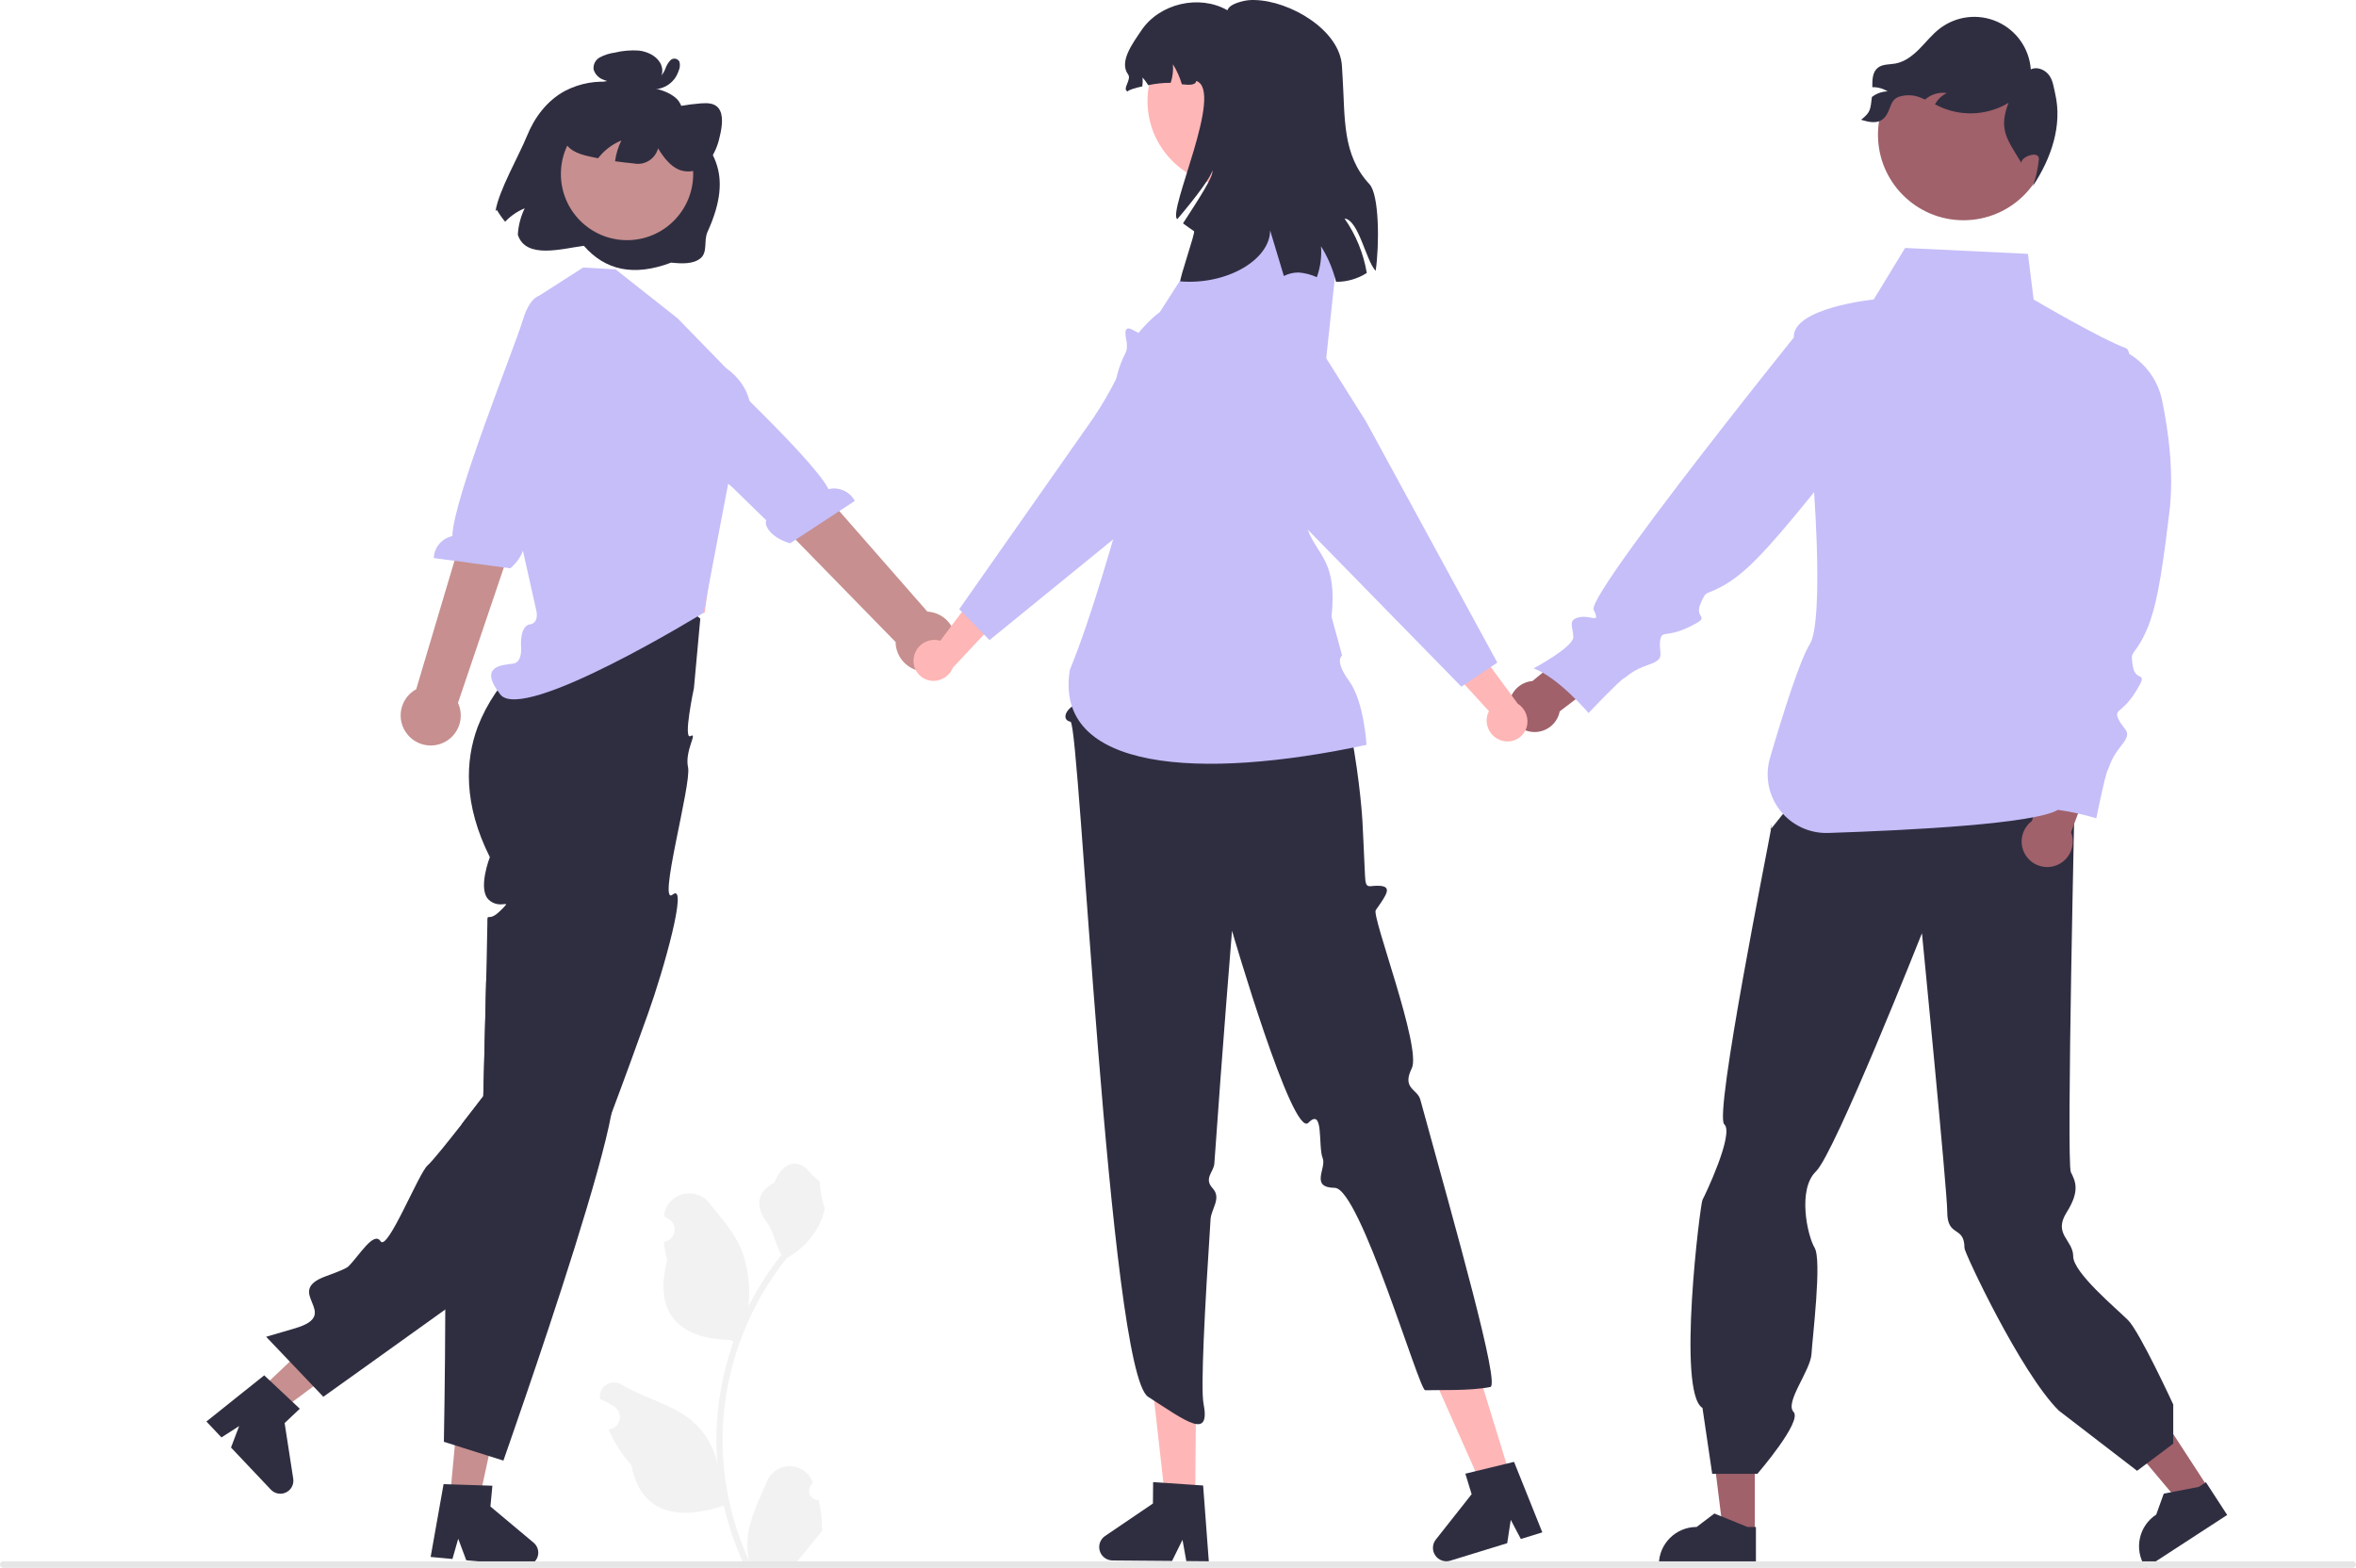
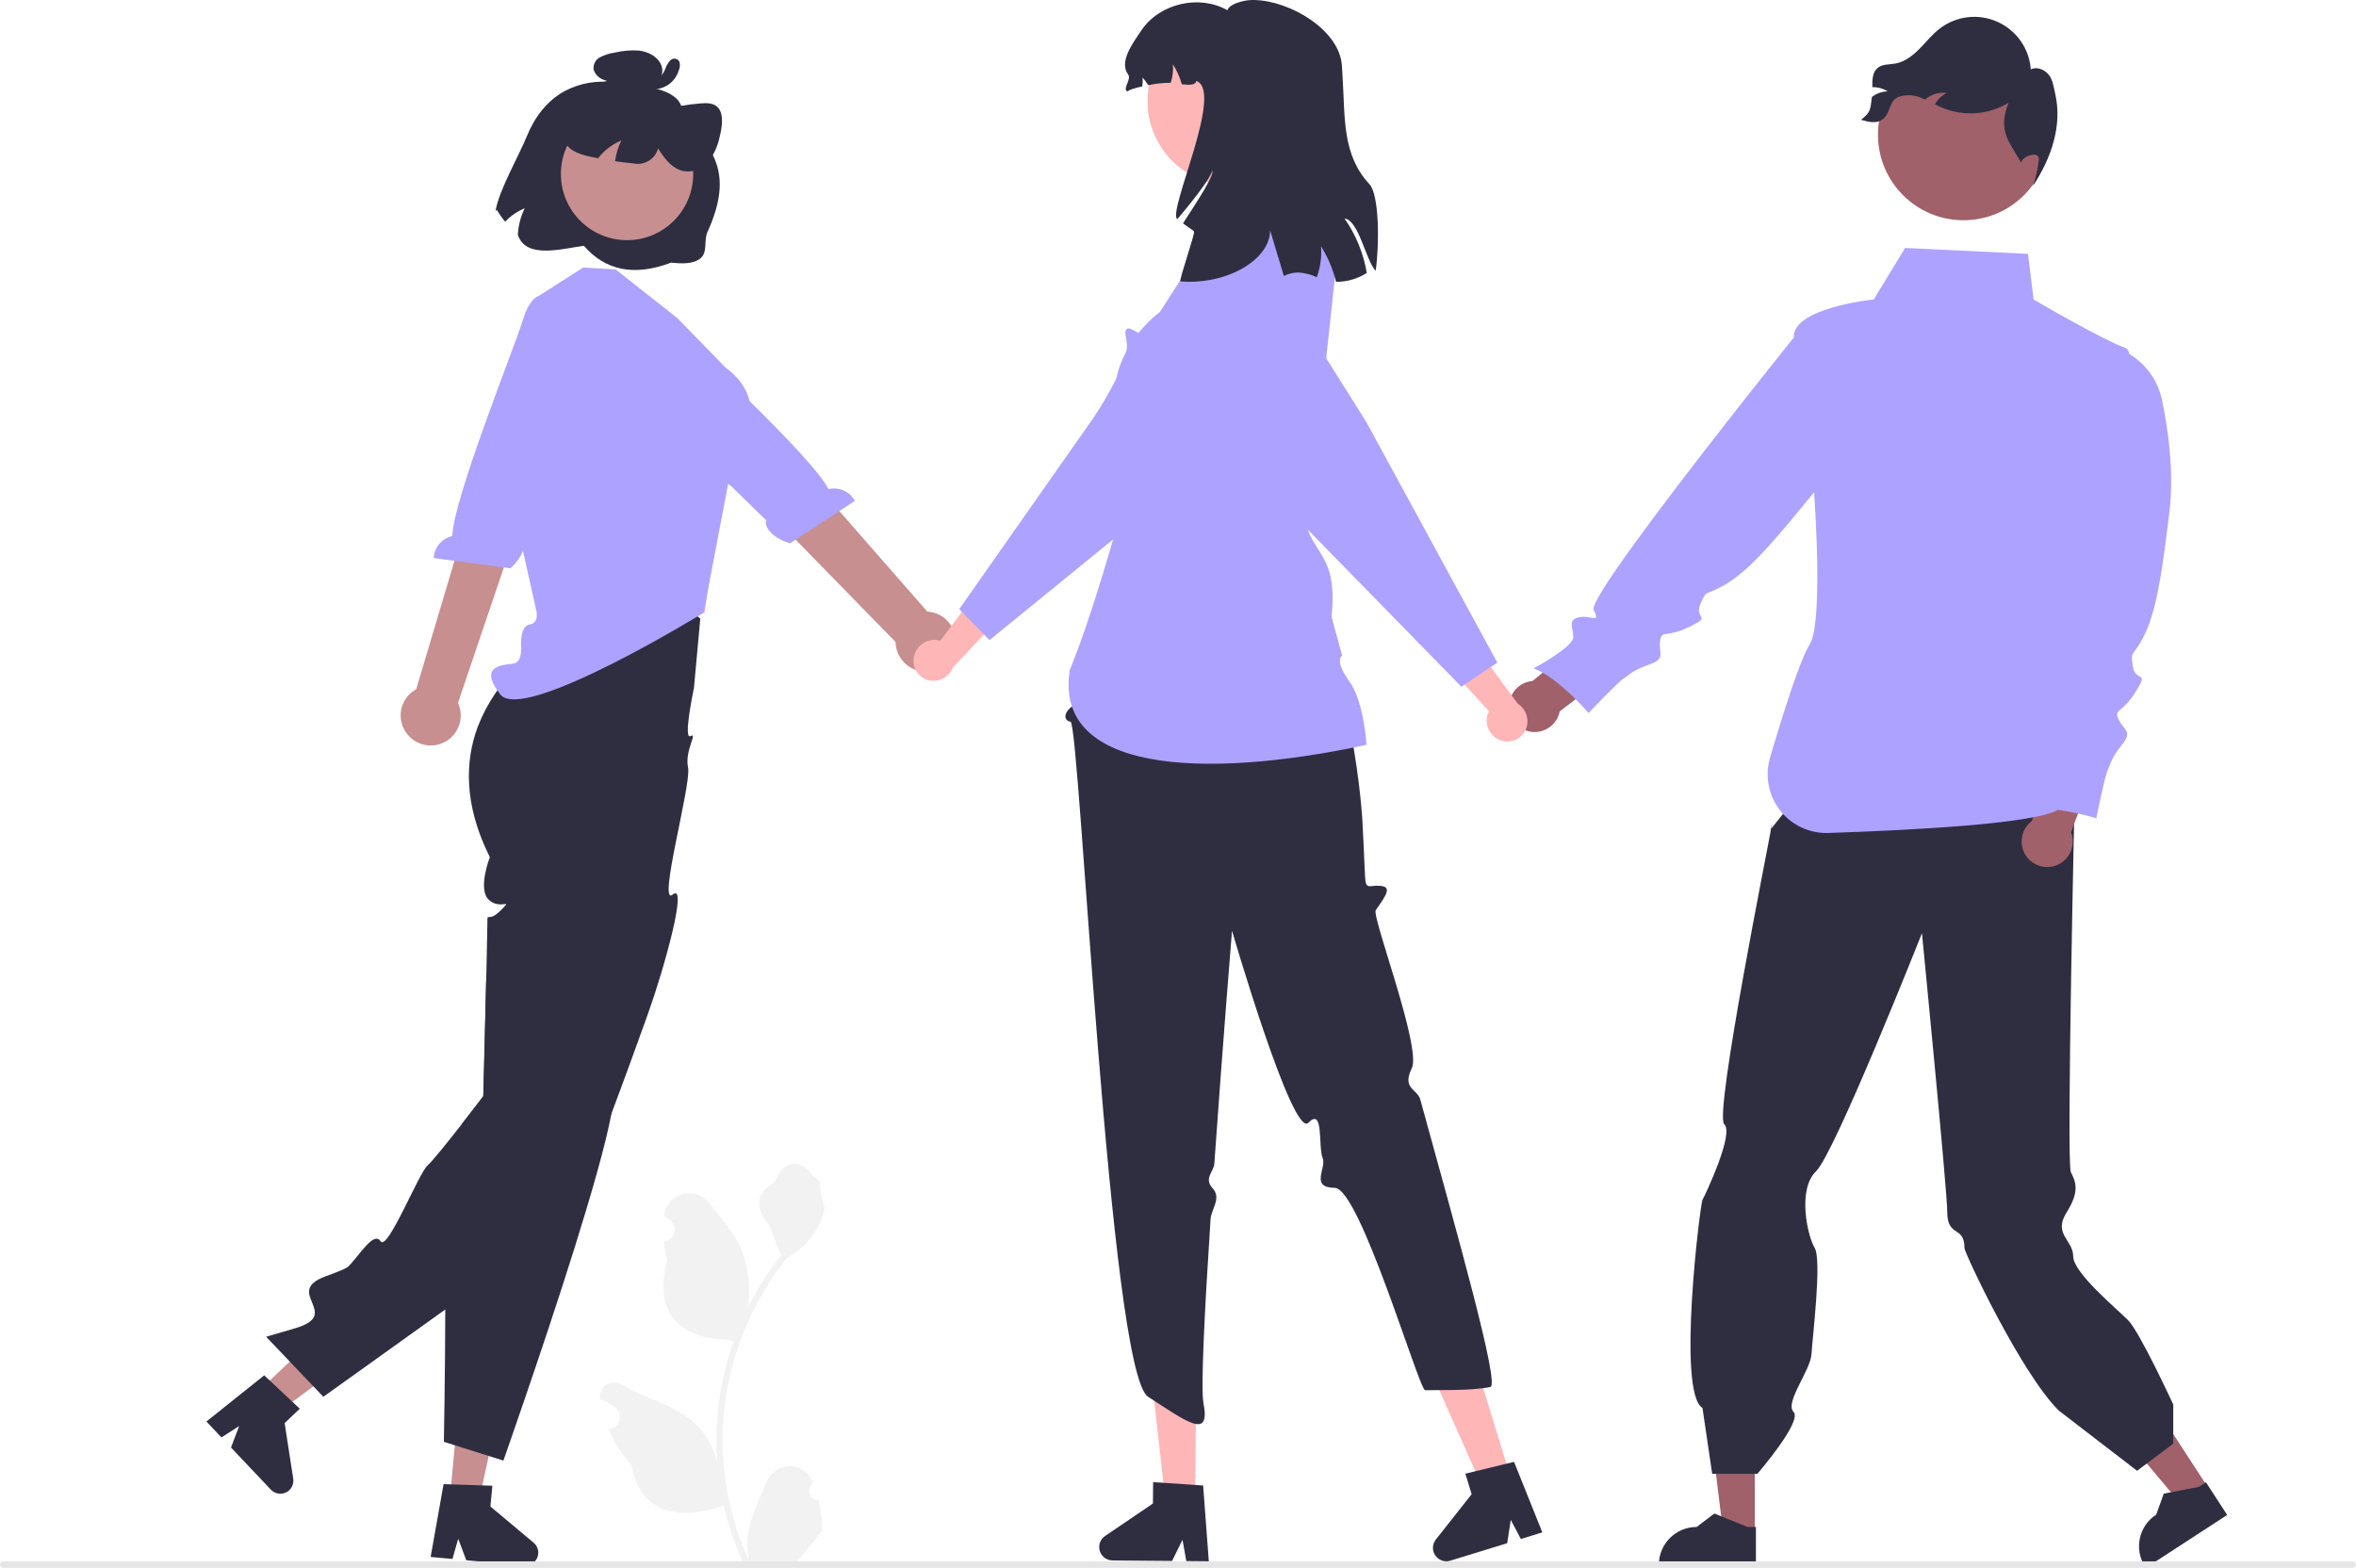
<svg xmlns="http://www.w3.org/2000/svg" data-name="Layer 1" width="722.73" height="481.009" viewBox="0 0 722.73 481.009">
  <polygon points="677.424 456.495 669.306 461.773 645.084 432.974 657.065 425.184 677.424 456.495" fill="#a0616a" />
  <path d="M921.851,674.273l-24.963,16.232-.205-.316a11.59,11.59,0,0,1,3.398-16.034l.001-0,2.31-6.424,10.757-2.073,2.179-1.417Z" transform="translate(-238.6348 -209.4957)" fill="#2f2e41" />
  <polygon points="538.307 470.326 528.625 470.325 524.019 432.977 538.309 432.978 538.307 470.326" fill="#a0616a" />
  <path d="M777.283,689.922l-29.776-.001v-.377a11.59,11.59,0,0,1,11.59-11.589h.001l5.439-4.126,10.148,4.127,2.599 0Z" transform="translate(-238.6348 -209.4957)" fill="#2f2e41" />
  <path d="M877.168,451.359l-86.829,1.909-8.607,10.758s.744-3.793.082.373-17.414,87.23-14.247,90.016-6.004,22.02-6.678,23.193-7.933,59.07,0,63.831l2.98,20.209h13.866s13.891-16.075,11.095-18.989,5.2-12.604,5.505-17.8,3.225-28.764.963-32.542-5.319-17.96.418-23.458,32.498-73.057,32.498-73.057,7.776,79.202,7.758,85.421c-.024,8.088,5.287,4.085,5.287,11.185,0,1.434,17.294,38.303,28.916,49.827l24.035,18.488,11.093-8.32V640.387s-10.28-22.298-13.866-25.884S874.612,599.94,874.612,594.919s-6.233-6.77-2.041-13.426,2.758-9.525,1.324-12.394,1.286-120.415,1.286-120.415Z" transform="translate(-238.6348 -209.4957)" fill="#2f2e41" />
  <circle cx="602.327" cy="41.33" r="26.238" fill="#a0616a" />
  <path d="M861.923,461.387l7.386-22.233,13.289,2.447-8.645,23.228a7.843,7.843,0,1,1-12.03-3.442Z" transform="translate(-238.6348 -209.4957)" fill="#a0616a" />
  <path d="M708.749,418.421l18.096-14.878,9.942,9.152L717.095,427.744a7.843,7.843,0,1,1-8.346-9.323Z" transform="translate(-238.6348 -209.4957)" fill="#a0616a" />
  <path d="M809.547,246.236c2.829.878,5.556,1.396,7.395-.924s1.359-4.973,4.095-6.092a9.679,9.679,0,0,1,6.989.324c.397.148.786.314,1.165.481.213-.185.425-.36.656-.527a8.337,8.337,0,0,1,6-1.461,8.18,8.18,0,0,0-3.633,3.467c.758.379,1.525.758,2.302,1.082a22.697,22.697,0,0,0,20.254-1.535c-3.032,7.987-.675,10.834,3.772,18.128l.176.425c-.444-1.914,5.371-4.123,5.371-1.35a33.127,33.127,0,0,1-1.849,8.32c5.704-8.588,9.069-18.636,6.859-28.278-.471-2.024-.684-4.197-1.969-5.842-1.285-1.636-3.651-2.598-5.519-1.673a17.396,17.396,0,0,0-27.992-12.48c-2.311,1.784-4.132,4.123-6.194,6.203-2.062,2.08-4.502,3.975-7.386,4.493-1.83.324-3.892.129-5.352,1.285-1.692,1.34-1.71,3.698-1.701,5.963a8.327,8.327,0,0,1,4.687,1.285,8.148,8.148,0,0,0-4.733,1.664.509.509,0,0,0-.074.055C812.366,243.056,812.569,243.86,809.547,246.236Z" transform="translate(-238.6348 -209.4957)" fill="#2f2e41" />
-   <path d="M901.86,332.238a21.716,21.716,0,0,0-10.058-14.167c-.191-.979-.531-1.606-1.052-1.791-7.458-2.651-28.277-14.899-28.277-14.899l-1.745-14.006L823.054,285.564,813.414,301.38s-24.972,2.51-24.509,11.652c-6.048,7.543-32.969,41.249-49.104,63.538-7.712,10.653-12.963,18.702-12.289,20.034,2.271,4.488-.919,1.46-4.488,2.271-3.569.811-1.839,2.92-1.758,6.029s-12.194,9.652-12.194,9.652c7.489,2.677,16.87,13.681,16.87,13.681s9.085-9.571,10.734-10.571,2.569-2.46,7.787-4.272c5.218-1.811,3.028-3.19,3.407-7.029.379-3.839,1.649-1,8.976-4.542s1.379-2.19,3.407-7.029c2.028-4.84,1.379-2.19,7.976-6.191,3.965-2.405,7.904-5.937,13.384-12.033,3.637-4.046,7.953-9.219,13.41-15.949.037-.046.072-.093.109-.139.367,5.456.649,10.914.817,16.088.477,14.703.022,27.101-2.118,30.515-3.004,4.792-8.089,20.829-12.222,34.91A17.995,17.995,0,0,0,799.469,465.041c25.642-.845,63.164-2.802,70.477-7.093a81.017,81.017,0,0,1,11.758,2.584s2.588-12.94,3.45-14.665c.863-1.725.863-3.45,4.313-7.764,3.451-4.313.863-4.313-.863-7.764-1.725-3.45.863-1.725,5.176-8.626,4.313-6.901,0-2.588-.863-7.764-.863-5.176,0-2.588,3.451-9.489,2.859-5.718,4.534-13.221,6.496-27.891.406-3.035.824-6.369,1.267-10.065C905.597,354.294,903.744,341.254,901.86,332.238Z" transform="translate(-238.6348 -209.4957)" fill="#c5bef9" />
+   <path d="M901.86,332.238a21.716,21.716,0,0,0-10.058-14.167c-.191-.979-.531-1.606-1.052-1.791-7.458-2.651-28.277-14.899-28.277-14.899l-1.745-14.006L823.054,285.564,813.414,301.38s-24.972,2.51-24.509,11.652c-6.048,7.543-32.969,41.249-49.104,63.538-7.712,10.653-12.963,18.702-12.289,20.034,2.271,4.488-.919,1.46-4.488,2.271-3.569.811-1.839,2.92-1.758,6.029s-12.194,9.652-12.194,9.652c7.489,2.677,16.87,13.681,16.87,13.681s9.085-9.571,10.734-10.571,2.569-2.46,7.787-4.272c5.218-1.811,3.028-3.19,3.407-7.029.379-3.839,1.649-1,8.976-4.542s1.379-2.19,3.407-7.029c2.028-4.84,1.379-2.19,7.976-6.191,3.965-2.405,7.904-5.937,13.384-12.033,3.637-4.046,7.953-9.219,13.41-15.949.037-.046.072-.093.109-.139.367,5.456.649,10.914.817,16.088.477,14.703.022,27.101-2.118,30.515-3.004,4.792-8.089,20.829-12.222,34.91A17.995,17.995,0,0,0,799.469,465.041c25.642-.845,63.164-2.802,70.477-7.093a81.017,81.017,0,0,1,11.758,2.584s2.588-12.94,3.45-14.665c.863-1.725.863-3.45,4.313-7.764,3.451-4.313.863-4.313-.863-7.764-1.725-3.45.863-1.725,5.176-8.626,4.313-6.901,0-2.588-.863-7.764-.863-5.176,0-2.588,3.451-9.489,2.859-5.718,4.534-13.221,6.496-27.891.406-3.035.824-6.369,1.267-10.065C905.597,354.294,903.744,341.254,901.86,332.238Z" transform="translate(-238.6348 -209.4957)" fill="#ada2ff" />
  <path d="M489.746,669.701a2.807,2.807,0,0,1-2.035-4.866l.192-.765q-.038-.092-.076-.184a7.539,7.539,0,0,0-13.907.052c-2.275,5.478-5.17,10.966-5.883,16.758a22.304,22.304,0,0,0,.392,7.671,89.419,89.419,0,0,1-8.134-37.139,86.303,86.303,0,0,1,.535-9.628q.444-3.931,1.231-7.807a90.455,90.455,0,0,1,17.938-38.337A24.073,24.073,0,0,0,490.01,585.069a18.364,18.364,0,0,0,1.67-5.018c-.487.064-1.838-7.359-1.47-7.815-.679-1.031-1.895-1.543-2.637-2.549-3.689-5.002-8.773-4.129-11.426,2.669-5.669,2.861-5.724,7.606-2.245,12.169,2.213,2.903,2.517,6.832,4.459,9.94-.2.256-.408.503-.607.759a91.04,91.04,0,0,0-9.502,15.054,37.846,37.846,0,0,0-2.259-17.579c-2.163-5.217-6.216-9.611-9.786-14.122-4.288-5.418-13.08-3.053-13.836,3.814q-.011.1-.021.199.795.449,1.557.952a3.808,3.808,0,0,1-1.535,6.93l-.078.012a37.891,37.891,0,0,0,.999,5.665c-4.58,17.71,5.307,24.16,19.424,24.45.312.16.615.32.927.471a92.926,92.926,0,0,0-5.002,23.539,88.138,88.138,0,0,0,.064,14.231l-.024-.168a23.289,23.289,0,0,0-7.95-13.448c-6.118-5.026-14.762-6.877-21.363-10.917a4.371,4.371,0,0,0-6.694,4.252q.013.088.027.176a25.58,25.58,0,0,1,2.869,1.382q.795.449,1.557.952a3.808,3.808,0,0,1-1.535,6.93l-.078.012c-.056.008-.104.016-.16.024a37.923,37.923,0,0,0,6.975,10.923c2.863,15.46,15.162,16.927,28.318,12.425h.008a92.897,92.897,0,0,0,6.24,18.218h22.293c.08-.248.152-.503.224-.751a25.328,25.328,0,0,1-6.169-.367c1.654-2.03,3.308-4.075,4.962-6.105a1.385,1.385,0,0,0,.104-.12c.839-1.039,1.686-2.069,2.525-3.108l0-.001a37.101,37.101,0,0,0-1.087-9.451Z" transform="translate(-238.6348 -209.4957)" fill="#f2f2f2" />
  <polygon points="79.642 426.488 85.793 432.989 114.354 411.829 105.276 402.234 79.642 426.488" fill="#c78f8f" />
  <path d="M328.356,639.579l-6.964-6.542-1.71-1.602-17.728,14.173,4.612,4.874,5.428-3.481-2.494,6.583,12.227,12.923a4,4,0,0,0,6.861-3.356l-2.639-17.071,4.65-4.397Z" transform="translate(-238.6348 -209.4957)" fill="#2f2e41" />
  <path d="M453.459,399.282l-1.95,21.29s-3.404,16.04-1.047,14.74-1.869,4.551-.756,9.626-9.507,42.914-4.697,38.994-2.78,23.16-7.58,36.52c-1.47,4.13-2.98,8.31-4.5,12.46-.3.84-.6,1.67-.91,2.51-1.97,5.4-3.94,10.72-5.83,15.74-.27.7-.53,1.4-.79,2.09-.01.02-.01.04-.02.04-6.22,16.37-11.55,29.25-13.68,31.38-1.11,1.11-18.72,13.83-36.47,26.57-18.63,13.37-37.41,26.77-37.41,26.77l-17.54-18.4s.42-.12,1.21-.36c1.46-.42,4.16-1.21,7.7-2.26,14.76-4.35-3.99-11.12,9.41-15.96,3.78-1.36,6.3-2.42,6.87-2.98,3.33-3.25,7.8-11,9.91-7.75s11.68-20.9,14.44-23.29c1.48-1.29,6.31-7.32,10.45-12.62,3.56-4.56,6.62-8.59,6.62-8.59s.06-2.16.15-5.6c.13-5.09.32-13,.52-20.92-.01-.01-.01-.01,0-.01.07-2.98.14-5.96.21-8.79.05-2.19.1-4.3.15-6.25.13-5.84.22-10.26.22-11.36,0-3.61,0-.8,2.85-2.98a12.888,12.888,0,0,0,1.21-1.08,14.59,14.59,0,0,0,1.68-1.79c.21-.45-1.1.16-2.8-.18a5.085,5.085,0,0,1-2.46-1.26c-3.58-3.22.28-13.12.28-13.12-8.14-16.28-7.55-29.63-3.74-39.92a51.208,51.208,0,0,1,13.21-19.35,47.803,47.803,0,0,1,7.23-5.67l.25-1.35,2.75-14.89a33.18,33.18,0,0,1,4.55-2.07,31.584,31.584,0,0,1,15.26-1.52,45.547,45.547,0,0,1,14.61,4.73A54.067,54.067,0,0,1,453.459,399.282Z" transform="translate(-238.6348 -209.4957)" fill="#2f2e41" />
  <polygon points="138.02 459.658 146.931 460.487 154.44 425.743 141.287 424.52 138.02 459.658" fill="#c78f8f" />
  <path d="M402.319,682.772,389.079,671.682l.6-6.38-3.08-.1-9.54-.31h-.01l-2.34-.08-3.97,22.34,6.69.62,1.77-6.2,2.47,6.6,3.54.33,14.17,1.32c.12.01.25.02.37.02a3.973,3.973,0,0,0,2.98-1.34,3.916,3.916,0,0,0,1.01-2.3A3.995,3.995,0,0,0,402.319,682.772Z" transform="translate(-238.6348 -209.4957)" fill="#2f2e41" />
  <path d="M426.189,551.162c-3.39,18.45-17.74,61.71-26.42,87.03-3.95,11.57-6.71,19.4-6.71,19.4l-4.5-1.42h-.01l-7.61-2.4-2.77-.88h-.01l-3.36-1.07s.39-20.66.43-40.58c.03-8.35-.01-16.58-.17-23.1-.18-7.11-.49-12.2-1-13.21-2.11-4.14,1.42-4.58,5.15-5.62,3.74-1.05.82-2.63-.63-5.99-.979-2.24.95-5.23,2.32-6.93a16.701,16.701,0,0,1,1.21-1.37s-.66-.23-1.84-.63c3.56-4.56,6.62-8.59,6.62-8.59s.06-2.16.15-5.6c.13-5.09.32-13,.52-20.92-.01-.01-.01-.01,0-.01.07-2.98.14-5.96.21-8.79,5.72,4.39,11.28,8.69,16.32,12.67a.051.051,0,0,1,.02.04c12.11,9.57,21.2,17.25,22.48,19.69C427.169,543.982,426.969,546.922,426.189,551.162Z" transform="translate(-238.6348 -209.4957)" fill="#2f2e41" />
  <path d="M960.365,690.5H239.635a1,1,0,0,1,0-2H960.365a1,1,0,1,1,0,2Z" transform="translate(-238.6348 -209.4957)" fill="#e6e6e6" />
  <polygon points="164.915 153.798 166.789 171.18 165.687 193.973 216.172 187.975 220.915 153.798 214.871 153.858 164.915 153.798" fill="#ffb6b6" />
-   <path d="M446.493,307.152l-19-15h0l-9.974-.58-14.799,9.481L399.096,319.54,390.526,340.358,403.096,396.54s1.179,4.032-1.911,4.516-2.719,6.427-2.719,6.427.629,5.15-2.371,5.604-11.0.454-4,9.454,62.366-25.04,62.366-25.04l8.041-42.194s15.595-20.946-1.2-32.942Z" transform="translate(-238.6348 -209.4957)" fill="#c5bef9" />
+   <path d="M446.493,307.152l-19-15h0l-9.974-.58-14.799,9.481L399.096,319.54,390.526,340.358,403.096,396.54s1.179,4.032-1.911,4.516-2.719,6.427-2.719,6.427.629,5.15-2.371,5.604-11.0.454-4,9.454,62.366-25.04,62.366-25.04l8.041-42.194s15.595-20.946-1.2-32.942Z" transform="translate(-238.6348 -209.4957)" fill="#ada2ff" />
  <path d="M363.549,434.71a9.157,9.157,0,0,1,2.763-13.767l23.899-80.205,14.944,7.524-26.027,76.875a9.207,9.207,0,0,1-15.58,9.573Z" transform="translate(-238.6348 -209.4957)" fill="#c78f8f" />
-   <path d="M406.152,300.31s-4.272-2.27-7.194,7.554c-2.339,7.865-21.321,54.713-21.563,66.103a7.194,7.194,0,0,0-5.696,6.733l23.469,3.145c4.101-3.459,5.177-8.131,3.59-9.517l5.096-13.917L425.112,316.132l-15.843-14.235Z" transform="translate(-238.6348 -209.4957)" fill="#c5bef9" />
+   <path d="M406.152,300.31s-4.272-2.27-7.194,7.554c-2.339,7.865-21.321,54.713-21.563,66.103a7.194,7.194,0,0,0-5.696,6.733l23.469,3.145c4.101-3.459,5.177-8.131,3.59-9.517l5.096-13.917L425.112,316.132l-15.843-14.235Z" transform="translate(-238.6348 -209.4957)" fill="#ada2ff" />
  <path d="M531.553,408.347a9.157,9.157,0,0,0-8.445-11.218L468.284,334.515,456.654,348.392l56.711,58.061a9.207,9.207,0,0,0,18.188,1.894Z" transform="translate(-238.6348 -209.4957)" fill="#c78f8f" />
-   <path d="M435.019,305.587s2.87-3.894,9.753,3.7c5.51,6.08,42.884,40.113,48.028,50.278a7.194,7.194,0,0,1,8.048,3.608l-19.801,12.985c-5.193-1.345-8.184-5.092-7.353-7.029l-10.613-10.345-38.316-30.732,8.129-19.687Z" transform="translate(-238.6348 -209.4957)" fill="#c5bef9" />
+   <path d="M435.019,305.587s2.87-3.894,9.753,3.7c5.51,6.08,42.884,40.113,48.028,50.278a7.194,7.194,0,0,1,8.048,3.608l-19.801,12.985c-5.193-1.345-8.184-5.092-7.353-7.029l-10.613-10.345-38.316-30.732,8.129-19.687Z" transform="translate(-238.6348 -209.4957)" fill="#ada2ff" />
  <path d="M699.015,436.613a6.427,6.427,0,0,1-4.031-8.007,6.165,6.165,0,0,1,.401-.937l-15.142-16.539,5.689-10.636,18.293,24.899a6.41,6.41,0,0,1,2.686,7.35,6.134,6.134,0,0,1-7.736,3.925h0Q699.094,436.641,699.015,436.613Z" transform="translate(-238.6348 -209.4957)" fill="#ffb6b6" />
-   <path d="M601.941,310.99a18.9,18.9,0,0,0-.157,7.1,16.911,16.911,0,0,0,.433,1.975c.678,2.426,1.322,4.662,1.944,6.68.365,1.253.741,2.434,1.1,3.53,2.072,6.398,3.69,10.02,4.838,10.782.556.373,1.115.714,1.656,1.048,2.776,1.698,4.787,2.929,3.442,6.064a8.877,8.877,0,0,1-.694,1.288,17.842,17.842,0,0,1-1.474,1.966,10.599,10.599,0,0,0-.844,1.11c-.335.496-.48.913-.3,1.292.228.465.859.697,2.213.762.215.01.461.023.726.022.085.006.174.002.273.003.174.002.371.004.572-.004,1.673-.032,3.832.849,6.142,2.194,6.818,3.971,14.854,11.965,14.951,12.065L686.93,420.164l.977-.655,2.322-1.56.803-.536.917-.616,3.99-2.67,2.017-1.347-12.941-23.759-1.408-2.583-1.208-2.228L657.695,338.841l-9.813-15.597-2.19-3.475-9.331-14.819a18.858,18.858,0,0,0-26-5.934q-.212.133-.421.272A18.905,18.905,0,0,0,601.941,310.99Z" transform="translate(-238.6348 -209.4957)" fill="#c5bef9" />
+   <path d="M601.941,310.99a18.9,18.9,0,0,0-.157,7.1,16.911,16.911,0,0,0,.433,1.975c.678,2.426,1.322,4.662,1.944,6.68.365,1.253.741,2.434,1.1,3.53,2.072,6.398,3.69,10.02,4.838,10.782.556.373,1.115.714,1.656,1.048,2.776,1.698,4.787,2.929,3.442,6.064a8.877,8.877,0,0,1-.694,1.288,17.842,17.842,0,0,1-1.474,1.966,10.599,10.599,0,0,0-.844,1.11c-.335.496-.48.913-.3,1.292.228.465.859.697,2.213.762.215.01.461.023.726.022.085.006.174.002.273.003.174.002.371.004.572-.004,1.673-.032,3.832.849,6.142,2.194,6.818,3.971,14.854,11.965,14.951,12.065L686.93,420.164l.977-.655,2.322-1.56.803-.536.917-.616,3.99-2.67,2.017-1.347-12.941-23.759-1.408-2.583-1.208-2.228L657.695,338.841l-9.813-15.597-2.19-3.475-9.331-14.819a18.858,18.858,0,0,0-26-5.934q-.212.133-.421.272A18.905,18.905,0,0,0,601.941,310.99Z" transform="translate(-238.6348 -209.4957)" fill="#ada2ff" />
  <polygon points="366.636 459.976 357.445 459.898 353.376 423.619 366.942 423.734 366.636 459.976" fill="#ffb6b6" />
  <path d="M607.709,665.232l-2.4-.16-9.79-.67-3.15-.21-.06,6.57-14.68,9.96a4.11,4.11,0,0,0,2.28,7.51l18.27.15,3.2-6.48,1.17,6.52,6.9.06Z" transform="translate(-238.6348 -209.4957)" fill="#2f2e41" />
  <polygon points="463.407 453.26 454.622 455.961 439.792 422.603 452.759 418.617 463.407 453.26" fill="#ffb6b6" />
  <path d="M703.088,657.982l-2.34.57-9.529,2.31-3.07.75,1.93,6.29-10.99,13.92a4.112,4.112,0,0,0,4.431,6.48l17.47-5.37,1.09-7.15,3.09,5.86,6.591-2.03Z" transform="translate(-238.6348 -209.4957)" fill="#2f2e41" />
  <path d="M586.783,364.418,569.243,415.392l-.579,4.079c-4.42,4.196,1.132,5.579-.949,6.685s-3.482,4.209-.676,4.763,11.85,199.373,23.781,207.093,19.191,13.304,17,2c-.883-4.554.366-28.972,2.172-56.508.205-3.121,3.438-6.424.633-9.458s.346-5.031.522-7.549c2.516-35.957,5.422-71.456,5.422-71.456s18.594,63.857,23.423,58.914,2.917,7.228,4.393,10.864c1.233,3.039-4.028,9.009,3.704,9.101s25.89,62.162,27.732,62.091c3.649-.139,13.908.254,20-1,3.008-.619-10.345-47.613-21.496-88.193-.889-3.236-5.729-3.311-2.616-9.559s-12.374-46.674-11.045-48.544c3.528-4.963,4.871-7.12,1.392-7.445s-4.507,1.583-4.695-3.231-.788-16.685-.788-16.685-2.52-46.949-20.166-72.888l-1.505-15.412Z" transform="translate(-238.6348 -209.4957)" fill="#2f2e41" />
-   <path d="M630.604,267.096l-23.261,3.312-1.404,16.843-11.478,17.955s-25.514,17.955-7.72,46.318c-6.771,24.433-13.504,47.865-19.922,63.487-5,31,39.793,33.971,91,23,0,0-.706-13.255-5.353-19.628s-2.117-7.764-2.117-7.764L647.101,398.716c1.837-17.208-4.367-18.753-7.283-26.704l8.853-82.494Z" transform="translate(-238.6348 -209.4957)" fill="#c5bef9" />
+   <path d="M630.604,267.096l-23.261,3.312-1.404,16.843-11.478,17.955s-25.514,17.955-7.72,46.318c-6.771,24.433-13.504,47.865-19.922,63.487-5,31,39.793,33.971,91,23,0,0-.706-13.255-5.353-19.628s-2.117-7.764-2.117-7.764L647.101,398.716c1.837-17.208-4.367-18.753-7.283-26.704l8.853-82.494Z" transform="translate(-238.6348 -209.4957)" fill="#ada2ff" />
  <path d="M518.94,411.288a6.428,6.428,0,0,1,7.13-5.435,6.169,6.169,0,0,1,.995.221l13.474-17.924,11.5,3.637-21.112,22.558a6.41,6.41,0,0,1-6.731,3.991,6.134,6.134,0,0,1-5.281-6.882v0Q518.926,411.371,518.94,411.288Z" transform="translate(-238.6348 -209.4957)" fill="#ffb6b6" />
-   <path d="M638.619,299.692c-.33-.41-.69-.81-1.07-1.2a18.832,18.832,0,0,0-20.83-4.24c-.34.14-.68.3-1.01.46-11.95,5.87-18.4,9.78-19.18,11.61-.27.62-.5,1.23-.73,1.82-.22.58-.43,1.13-.65,1.63-.92,2.14-1.98,3.47-4.68,2.87a10.805,10.805,0,0,1-2.57-.99c-.37-.18-.71-.37-1.03-.55-1.16-.64-2-1.1-2.57-.68-.55.41-.57,1.45-.07,3.86a8.049,8.049,0,0,1-.08,3.03,34.445,34.445,0,0,1-3.08,8.35,110.225,110.225,0,0,1-6.98,11.98l-23.79,33.92-1.61,2.29-1.76,2.51-14.04,20.02.83.85,3.48,3.55.77.79.7.72,1.81,1.85,1.7,1.73,37.93-30.9,4.23-3.45,7.58-6.18,15.53-12.65,29.39-27.2a18.705,18.705,0,0,0,6.05-13.35c0-.17.01-.33.01-.5A18.69,18.69,0,0,0,638.619,299.692Z" transform="translate(-238.6348 -209.4957)" fill="#c5bef9" />
+   <path d="M638.619,299.692c-.33-.41-.69-.81-1.07-1.2a18.832,18.832,0,0,0-20.83-4.24c-.34.14-.68.3-1.01.46-11.95,5.87-18.4,9.78-19.18,11.61-.27.62-.5,1.23-.73,1.82-.22.58-.43,1.13-.65,1.63-.92,2.14-1.98,3.47-4.68,2.87a10.805,10.805,0,0,1-2.57-.99c-.37-.18-.71-.37-1.03-.55-1.16-.64-2-1.1-2.57-.68-.55.41-.57,1.45-.07,3.86a8.049,8.049,0,0,1-.08,3.03,34.445,34.445,0,0,1-3.08,8.35,110.225,110.225,0,0,1-6.98,11.98l-23.79,33.92-1.61,2.29-1.76,2.51-14.04,20.02.83.85,3.48,3.55.77.79.7.72,1.81,1.85,1.7,1.73,37.93-30.9,4.23-3.45,7.58-6.18,15.53-12.65,29.39-27.2a18.705,18.705,0,0,0,6.05-13.35c0-.17.01-.33.01-.5A18.69,18.69,0,0,0,638.619,299.692Z" transform="translate(-238.6348 -209.4957)" fill="#ada2ff" />
  <circle cx="378.004" cy="30.996" r="25.992" fill="#ffb6b6" />
  <path d="M651.084,276.533a41.04,41.04,0,0,1,6.831,16.705,17.254,17.254,0,0,1-9.421,2.719c-.113-.437-.227-.874-.356-1.311a37.508,37.508,0,0,0-4.273-9.599,22.595,22.595,0,0,1-1.279,9.486,16.647,16.647,0,0,0-5.584-1.441,10.146,10.146,0,0,0-4.532,1.068c-1.635-5.423-3.14-10.408-4.209-13.986-.032,8.968-13.176,16.786-27.518,15.653-.518-.324,4.678-15.07,4.176-15.41-1.149-.761-2.266-1.586-3.383-2.396,4.694-7.252,9.793-15.022,8.919-16.187.065,1.441-5.083,8.369-10.683,14.908-3.108-2.282,14.552-39.415,5.827-42.426-.146,1.311-2.072,1.311-4.419,1.036a23.949,23.949,0,0,0-2.736-6.135,14.41,14.41,0,0,1-.68,5.682,33.09,33.09,0,0,0-6.896.728,22.102,22.102,0,0,0-1.732-2.363,14.074,14.074,0,0,1-.081,2.736c-2.315.502-4.225,1.085-4.5,1.554-1.813-.664,1.279-3.658.146-5.212-2.881-3.885,1.392-9.55,4.095-13.565,5.552-8.223,17.741-11.072,26.369-6.135.389-1.344,2.38-2.234,4.937-2.833a13.394,13.394,0,0,1,3.302-.308c11.007.194,26.288,9.275,26.887,20.266.049,1.101.13,2.299.21,3.577.777,12.302-.178,23.649,8.223,32.649,3.043,3.254,3.075,18.664,1.91,26.595C657.607,289.401,655.455,277.002,651.084,276.533Z" transform="translate(-238.6348 -209.4957)" fill="#2f2e41" />
  <path d="M400.249,251.299c-2.283,5.686-8.724,16.868-9.597,22.968l.393-.386a27.54,27.54,0,0,0,2.545,3.639,17.689,17.689,0,0,1,6.007-4.13,21.174,21.174,0,0,0-2.109,8.125c2.431,7.619,13.668,4.226,20.252,3.394,6.575,7.521,15.322,9.483,26.777,5.159,3.204.33,6.79.53,9.035-1.363s.908-5.399,2.116-8.05c8.603-18.887.664-25.701-6.082-34.265-1.484-1.885-1.478-4.697-3.285-6.495-2.506-2.492-6.348-3.259-9.89-3.873a5.368,5.368,0,0,0,4.715-2.333,4.842,4.842,0,0,0-.064-5.054c-1.267-2.1-3.899-3.322-6.439-3.627a24.45,24.45,0,0,0-7.452.641,13.334,13.334,0,0,0-4.512,1.442,3.693,3.693,0,0,0-1.923,3.743,4.784,4.784,0,0,0,2.829,3.049,12.522,12.522,0,0,0,3.198.875,25.088,25.088,0,0,0-14.715,2.576C406.371,240.361,402.54,245.616,400.249,251.299Z" transform="translate(-238.6348 -209.4957)" fill="#2f2e41" />
  <circle cx="192.353" cy="53.389" r="20.293" fill="#c78f8f" />
  <path d="M411.462,252.004c1.177,3.556,4.539,4.702,7.647,5.417.98.228,1.966.441,2.961.631.367-.459.758-.909,1.165-1.334a17.688,17.688,0,0,1,6.007-4.13,20.845,20.845,0,0,0-1.93,6.371q2.818.409,5.667.668a6.408,6.408,0,0,0,7.525-4.617c1.729,2.828,3.774,5.491,6.57,6.614a7.952,7.952,0,0,0,9.045-2.706,19.147,19.147,0,0,0,3.278-7.437c.794-3.149,1.234-6.777-.324-8.774-1.248-1.617-3.401-1.646-5.388-1.503a64.12,64.12,0,0,0-12.947,2.347l-.358.804c.726-4.361-.849-8.556-3.762-10.049-1.965-.998-4.329-.83-6.626-.628a30.197,30.197,0,0,0-8.653,1.673,16.621,16.621,0,0,0-7.842,6.263C411.46,244.711,410.447,248.933,411.462,252.004Z" transform="translate(-238.6348 -209.4957)" fill="#2f2e41" />
  <path d="M440.391,233.037c-.2-.059.319.017.139.022a1.65,1.65,0,0,0,.266-.037c.015-.003.217-.067.083-.02a1.629,1.629,0,0,0,.774-.505,6.748,6.748,0,0,0,1.106-1.969,7.07,7.07,0,0,1,1.521-2.536,1.74,1.74,0,0,1,2.776.424,4.052,4.052,0,0,1-.248,2.81,8.724,8.724,0,0,1-1.282,2.486,7.978,7.978,0,0,1-3.667,2.69,8.346,8.346,0,0,1-5.245.15,1.268,1.268,0,0,1-.051-2.319l2.867-1.174a1.256,1.256,0,1,1,1.017,2.296l-.005.002-2.867,1.174-.051-2.319a4.993,4.993,0,0,0,1.097.188,4.203,4.203,0,0,0,1.189-.05,5.211,5.211,0,0,0,1.1-.268,7.171,7.171,0,0,0,.67-.284q.119-.058.236-.12c-.006.003.328-.191.182-.1a7.08,7.08,0,0,0,1.039-.809,2.855,2.855,0,0,0,.312-.347,6.641,6.641,0,0,0,.454-.629,6.522,6.522,0,0,0,.666-1.476,6.608,6.608,0,0,0,.184-.663,2.717,2.717,0,0,1,.067-.365c.106-.286-.02.167.102.291l.528.389a.69.69,0,0,0,.591-.095q.094-.132-.041.044a4.098,4.098,0,0,0-.287.433,11.847,11.847,0,0,0-.513,1.088,11.937,11.937,0,0,1-1.19,2.247,4.042,4.042,0,0,1-4.428,1.693,1.266,1.266,0,0,1-.715-1.625A1.281,1.281,0,0,1,440.391,233.037Z" transform="translate(-238.6348 -209.4957)" fill="#2f2e41" />
</svg>
